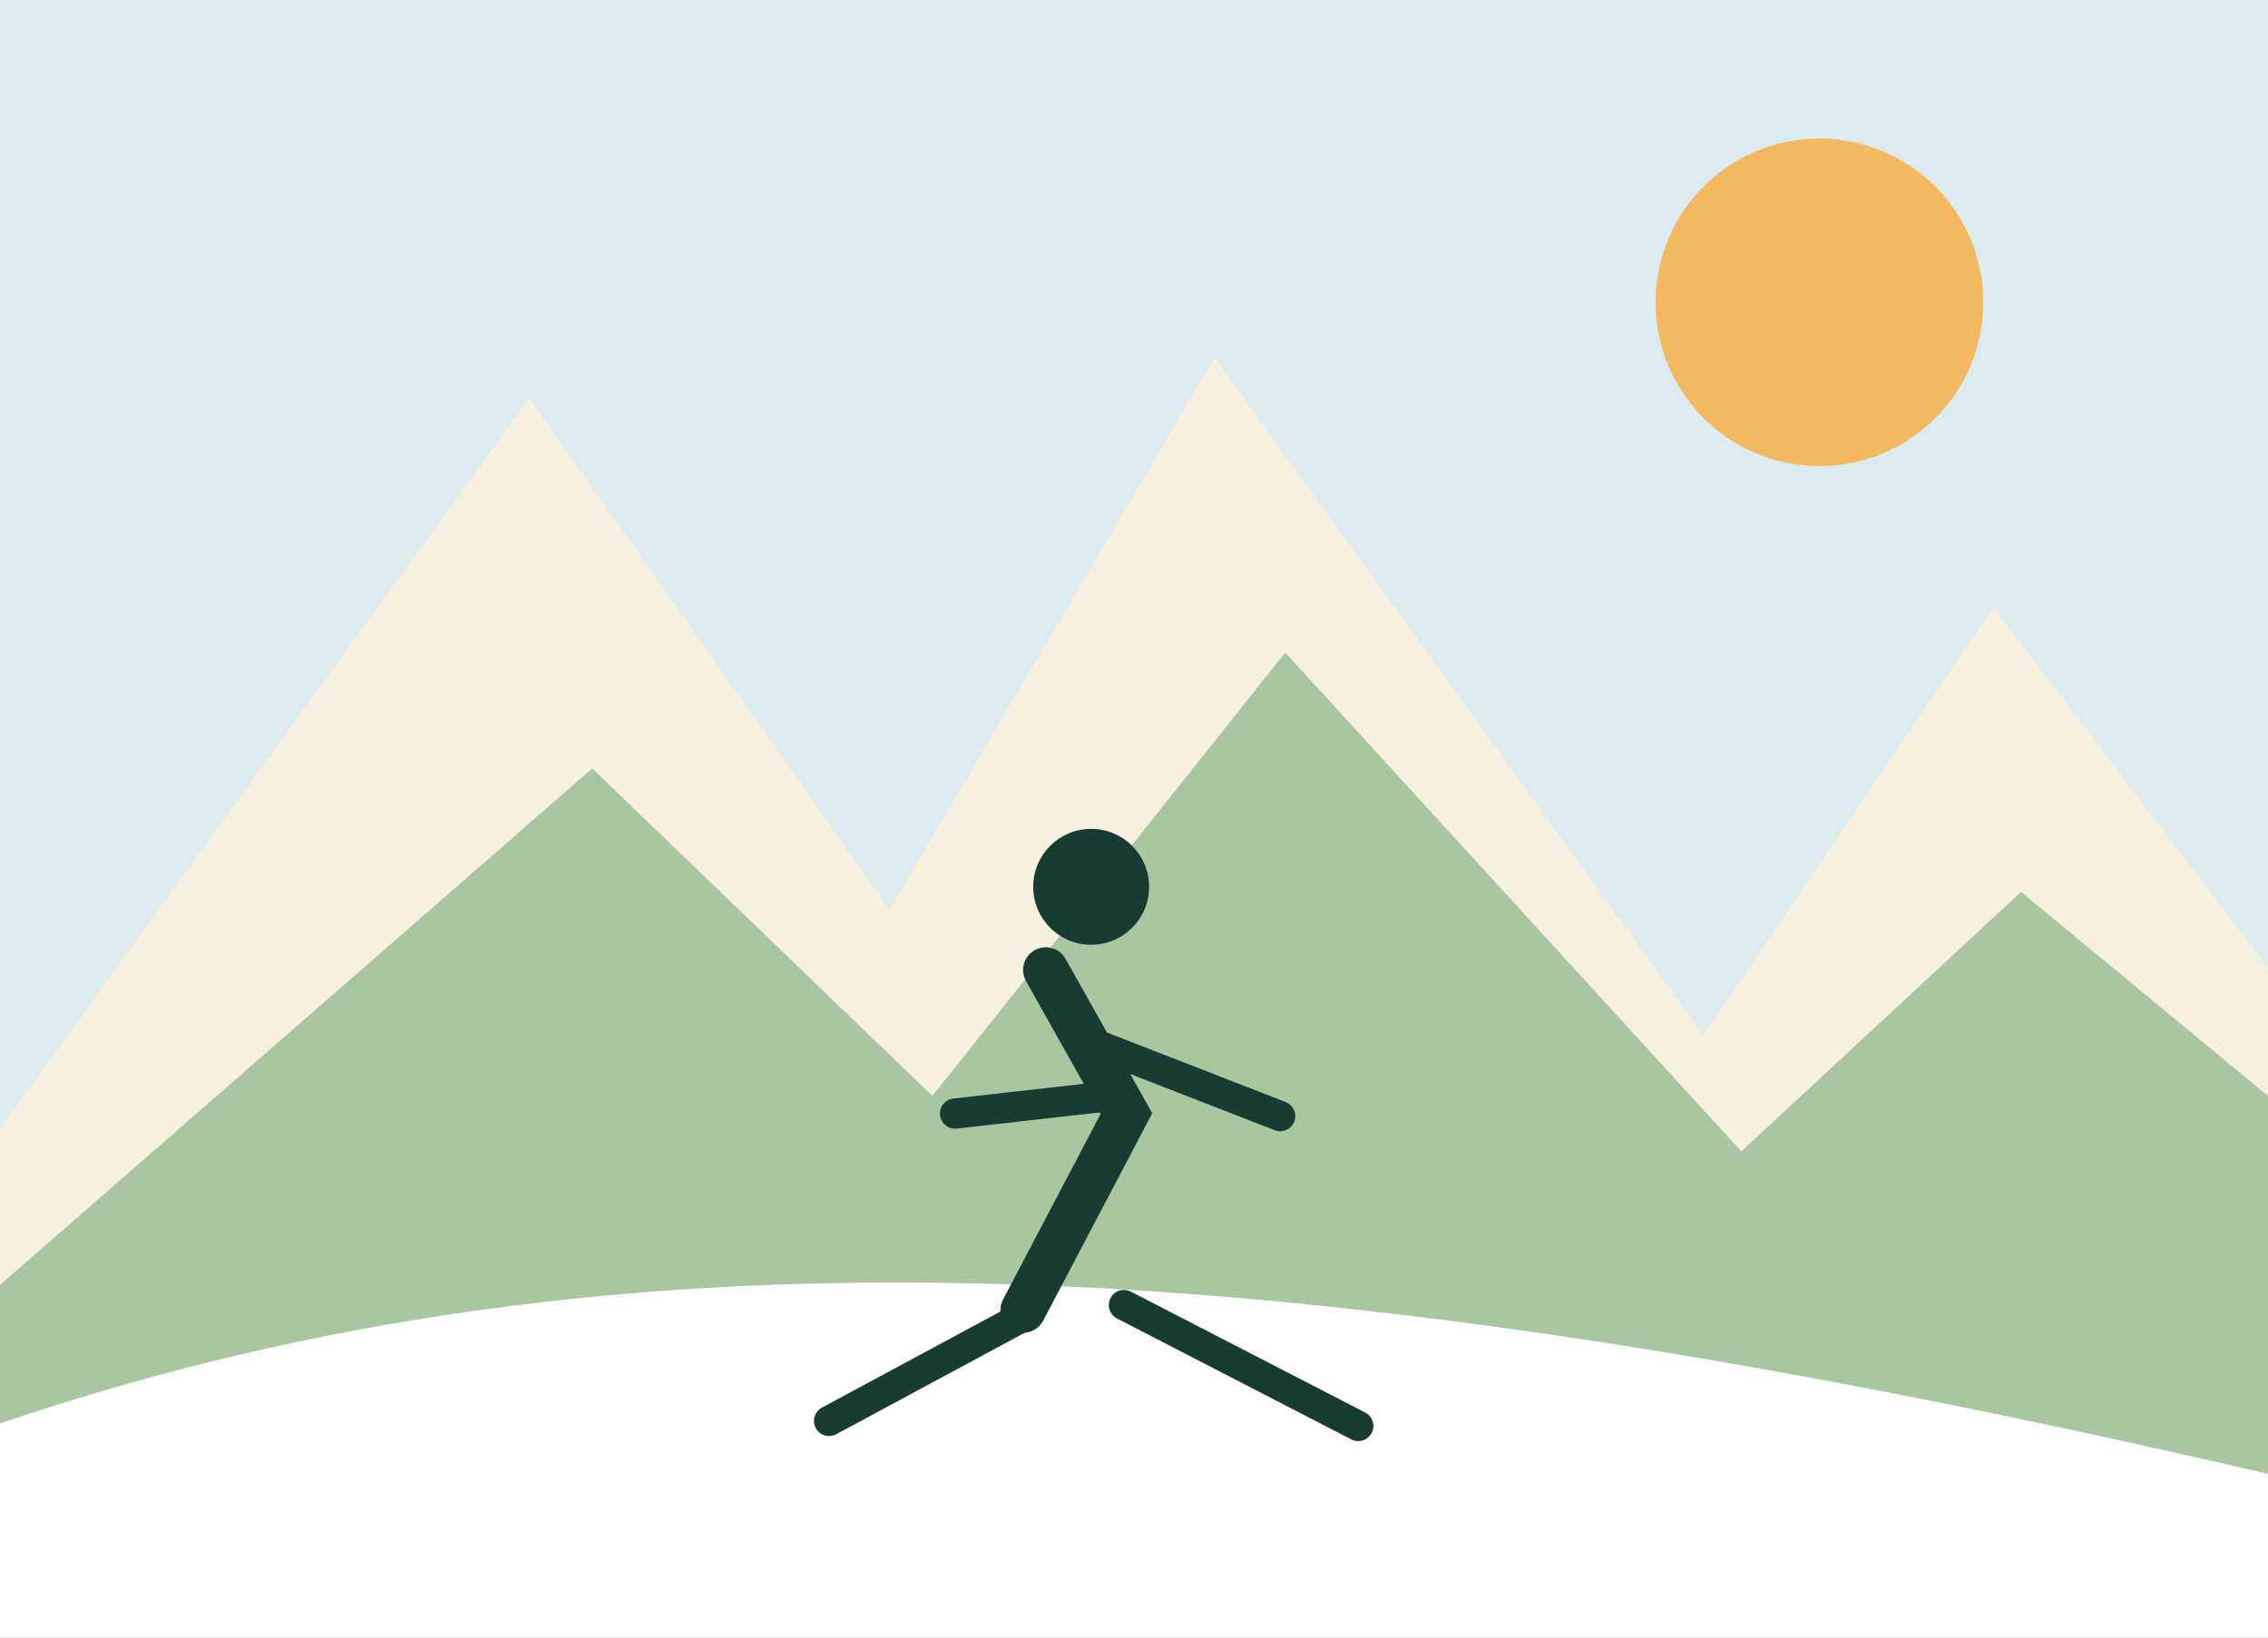
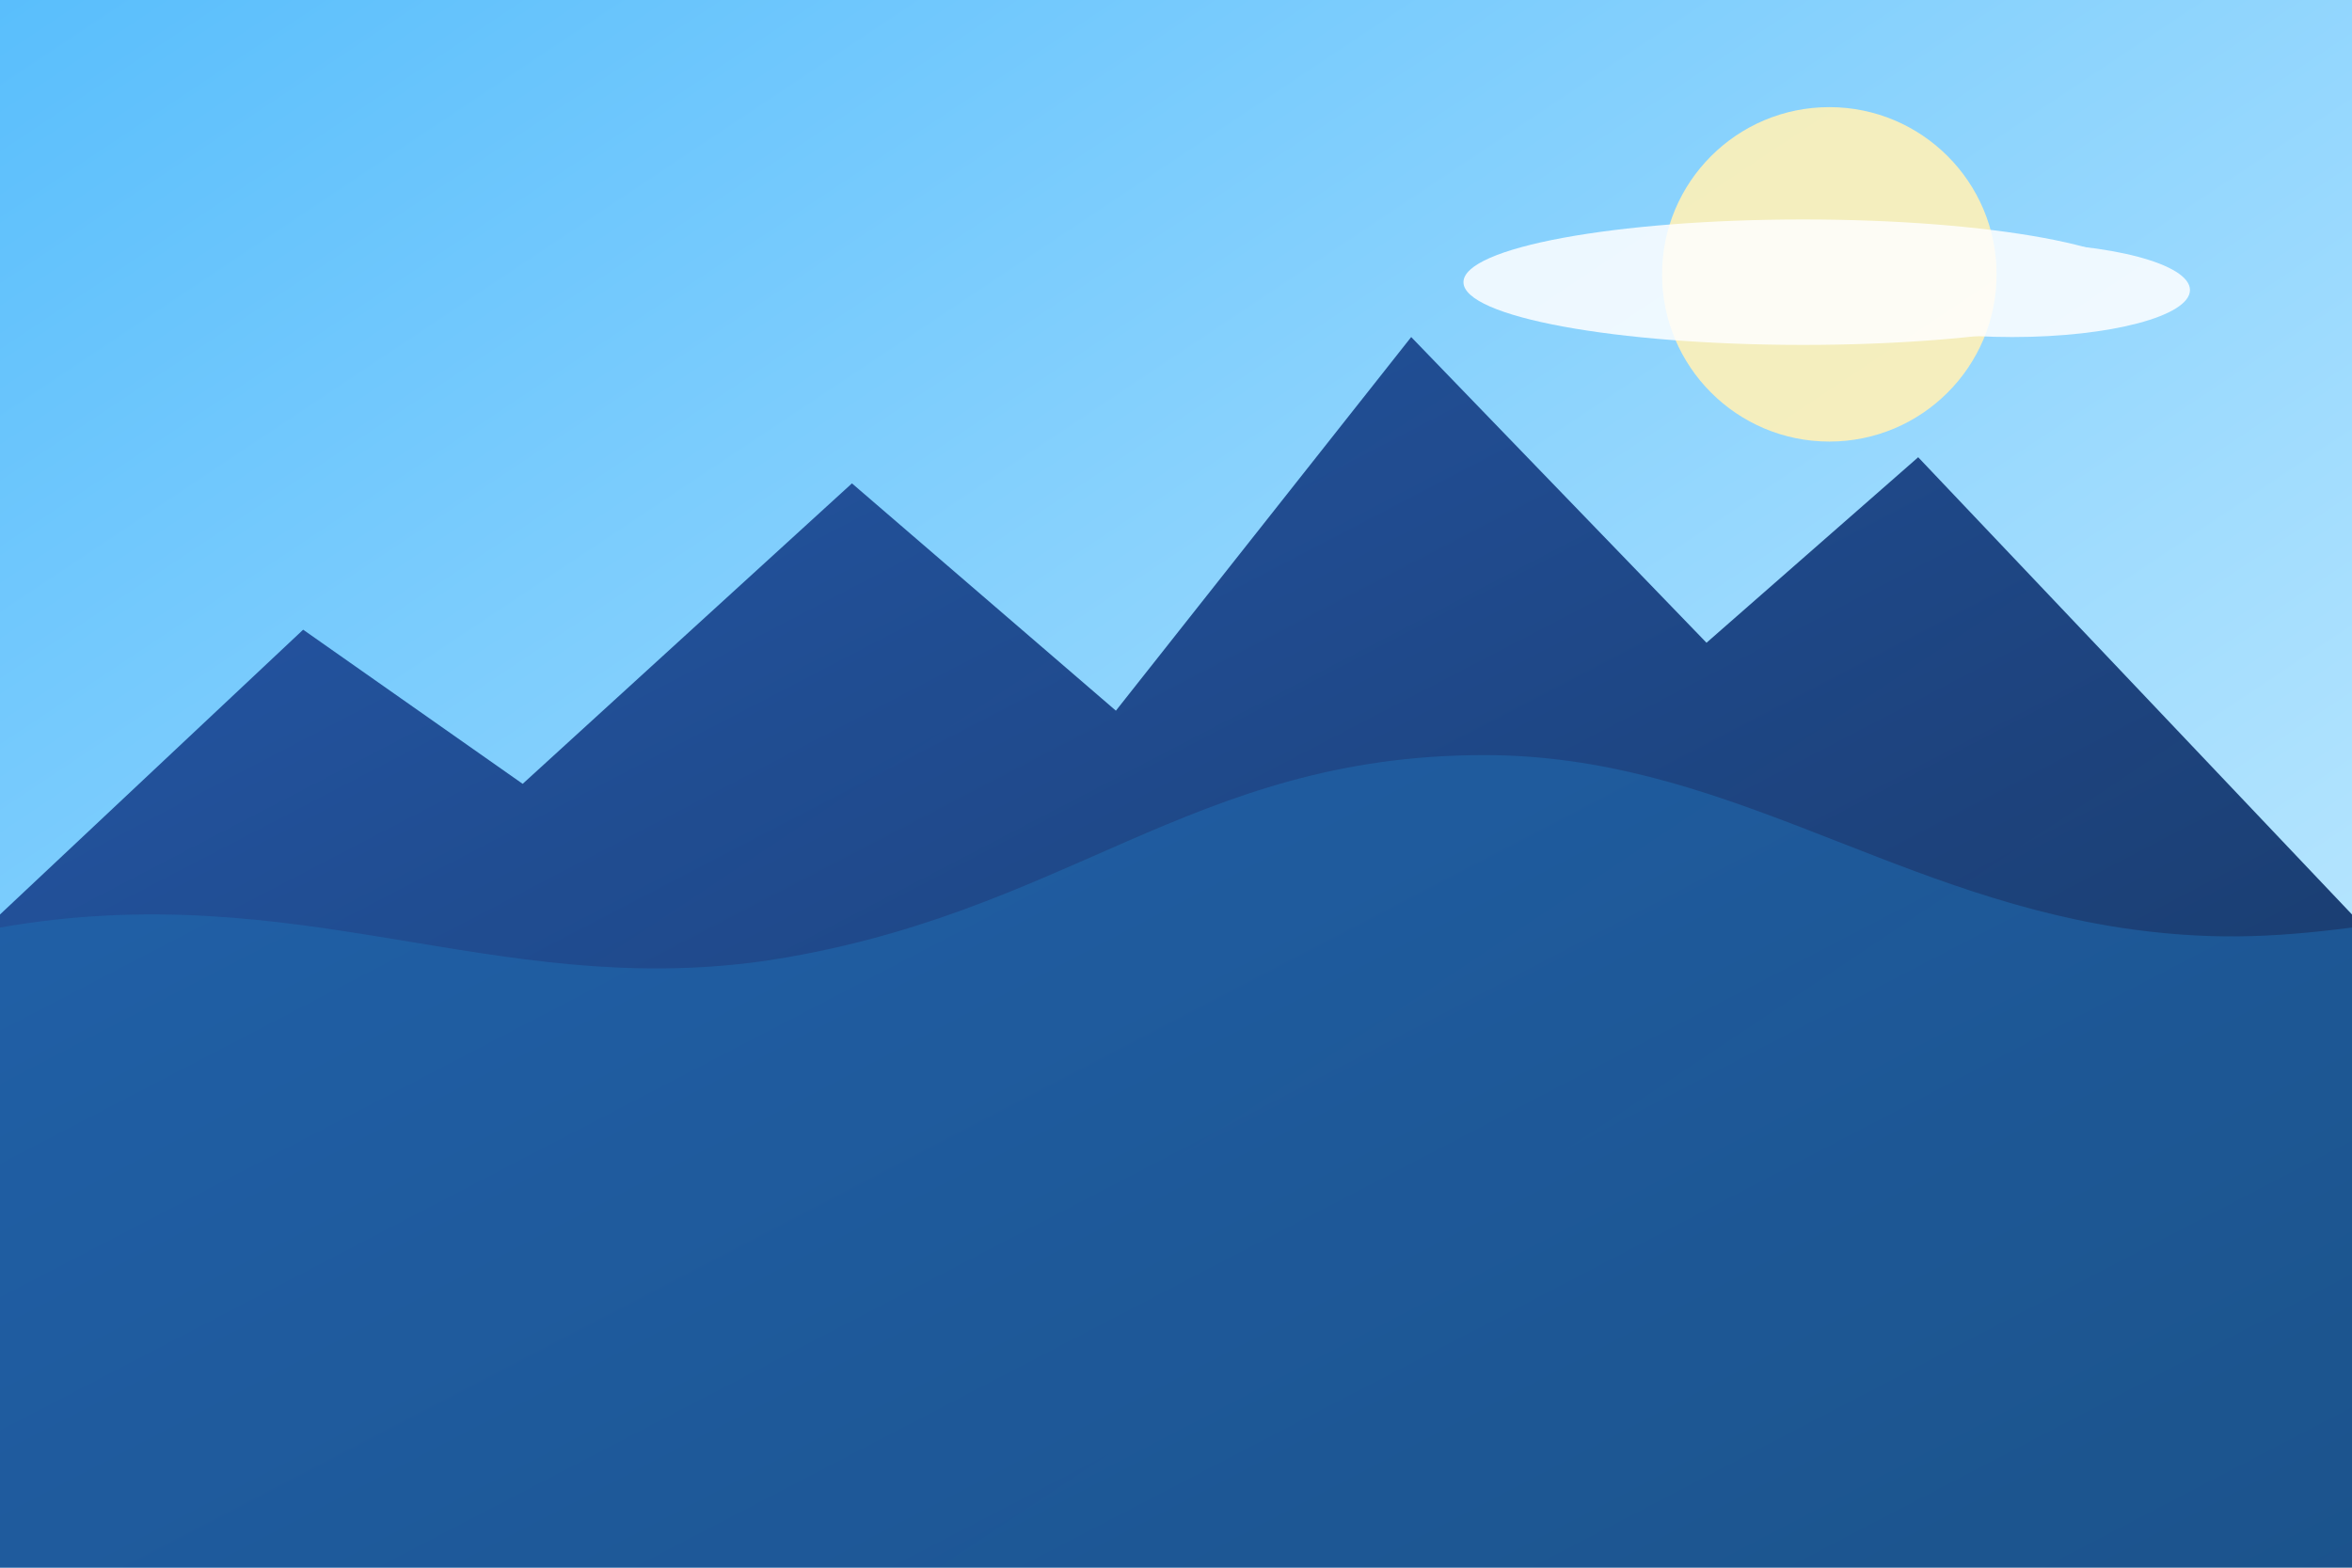
- <svg xmlns="http://www.w3.org/2000/svg" viewBox="0 0 900 650">
-   <rect width="900" height="650" fill="#dcebf0" />
-   <circle cx="722" cy="120" r="65" fill="#f4b860" />
-   <path d="M0 448 210 158l143 203 129-219 194 269 115-170 109 143v266H0Z" fill="#f7f0df" />
-   <path d="M0 510 235 305l135 130 140-176 181 198 111-103 98 81v215H0Z" fill="#a8c7a0" />
-   <path d="M0 565c250-85 517-69 900 20v65H0Z" fill="#fff" />
-   <path d="m415 385 32 57-41 78" fill="none" stroke="#183c32" stroke-width="18" stroke-linecap="round" />
-   <circle cx="433" cy="352" r="23" fill="#183c32" />
-   <path d="m436 415 72 28m-67-8-62 7m67 76 93 48m-132-44-78 42" stroke="#183c32" stroke-width="12" stroke-linecap="round" />
+ <svg xmlns="http://www.w3.org/2000/svg" viewBox="0 0 900 600" preserveAspectRatio="xMidYMid slice">
+   <defs>
+     <linearGradient id="bg" x1="0" y1="0" x2="1" y2="1">
+       <stop stop-color="#59befc" />
+       <stop offset="1" stop-color="#cbeeff" />
+     </linearGradient>
+     <linearGradient id="mount" x1="0" y1="0" x2="1" y2="1">
+       <stop stop-color="#2152a6" />
+       <stop offset="1" stop-color="#0f2d58" />
+     </linearGradient>
+   </defs>
+   <rect width="900" height="600" fill="url(#bg)" />
+   <path d="M0 350 116 241l84 59 126-115 101 87 113-143 113 117 81-71 166 175V600H0Z" fill="url(#mount)" opacity=".95" />
+   <path d="M0 355c114-20 188 27 291 13 117-17 164-79 277-79 90 0 153 52 243 66 33 5 58 4 89 0V600H0Z" fill="#1f6cb0" opacity=".55" />
+   <circle cx="700" cy="105" r="64" fill="#fff1b7" opacity=".9" />
+   <g fill="#fff" opacity=".85">
+     <ellipse cx="690" cy="108" rx="130" ry="24" />
+     <ellipse cx="770" cy="111" rx="68" ry="18" />
+   </g>
</svg>
